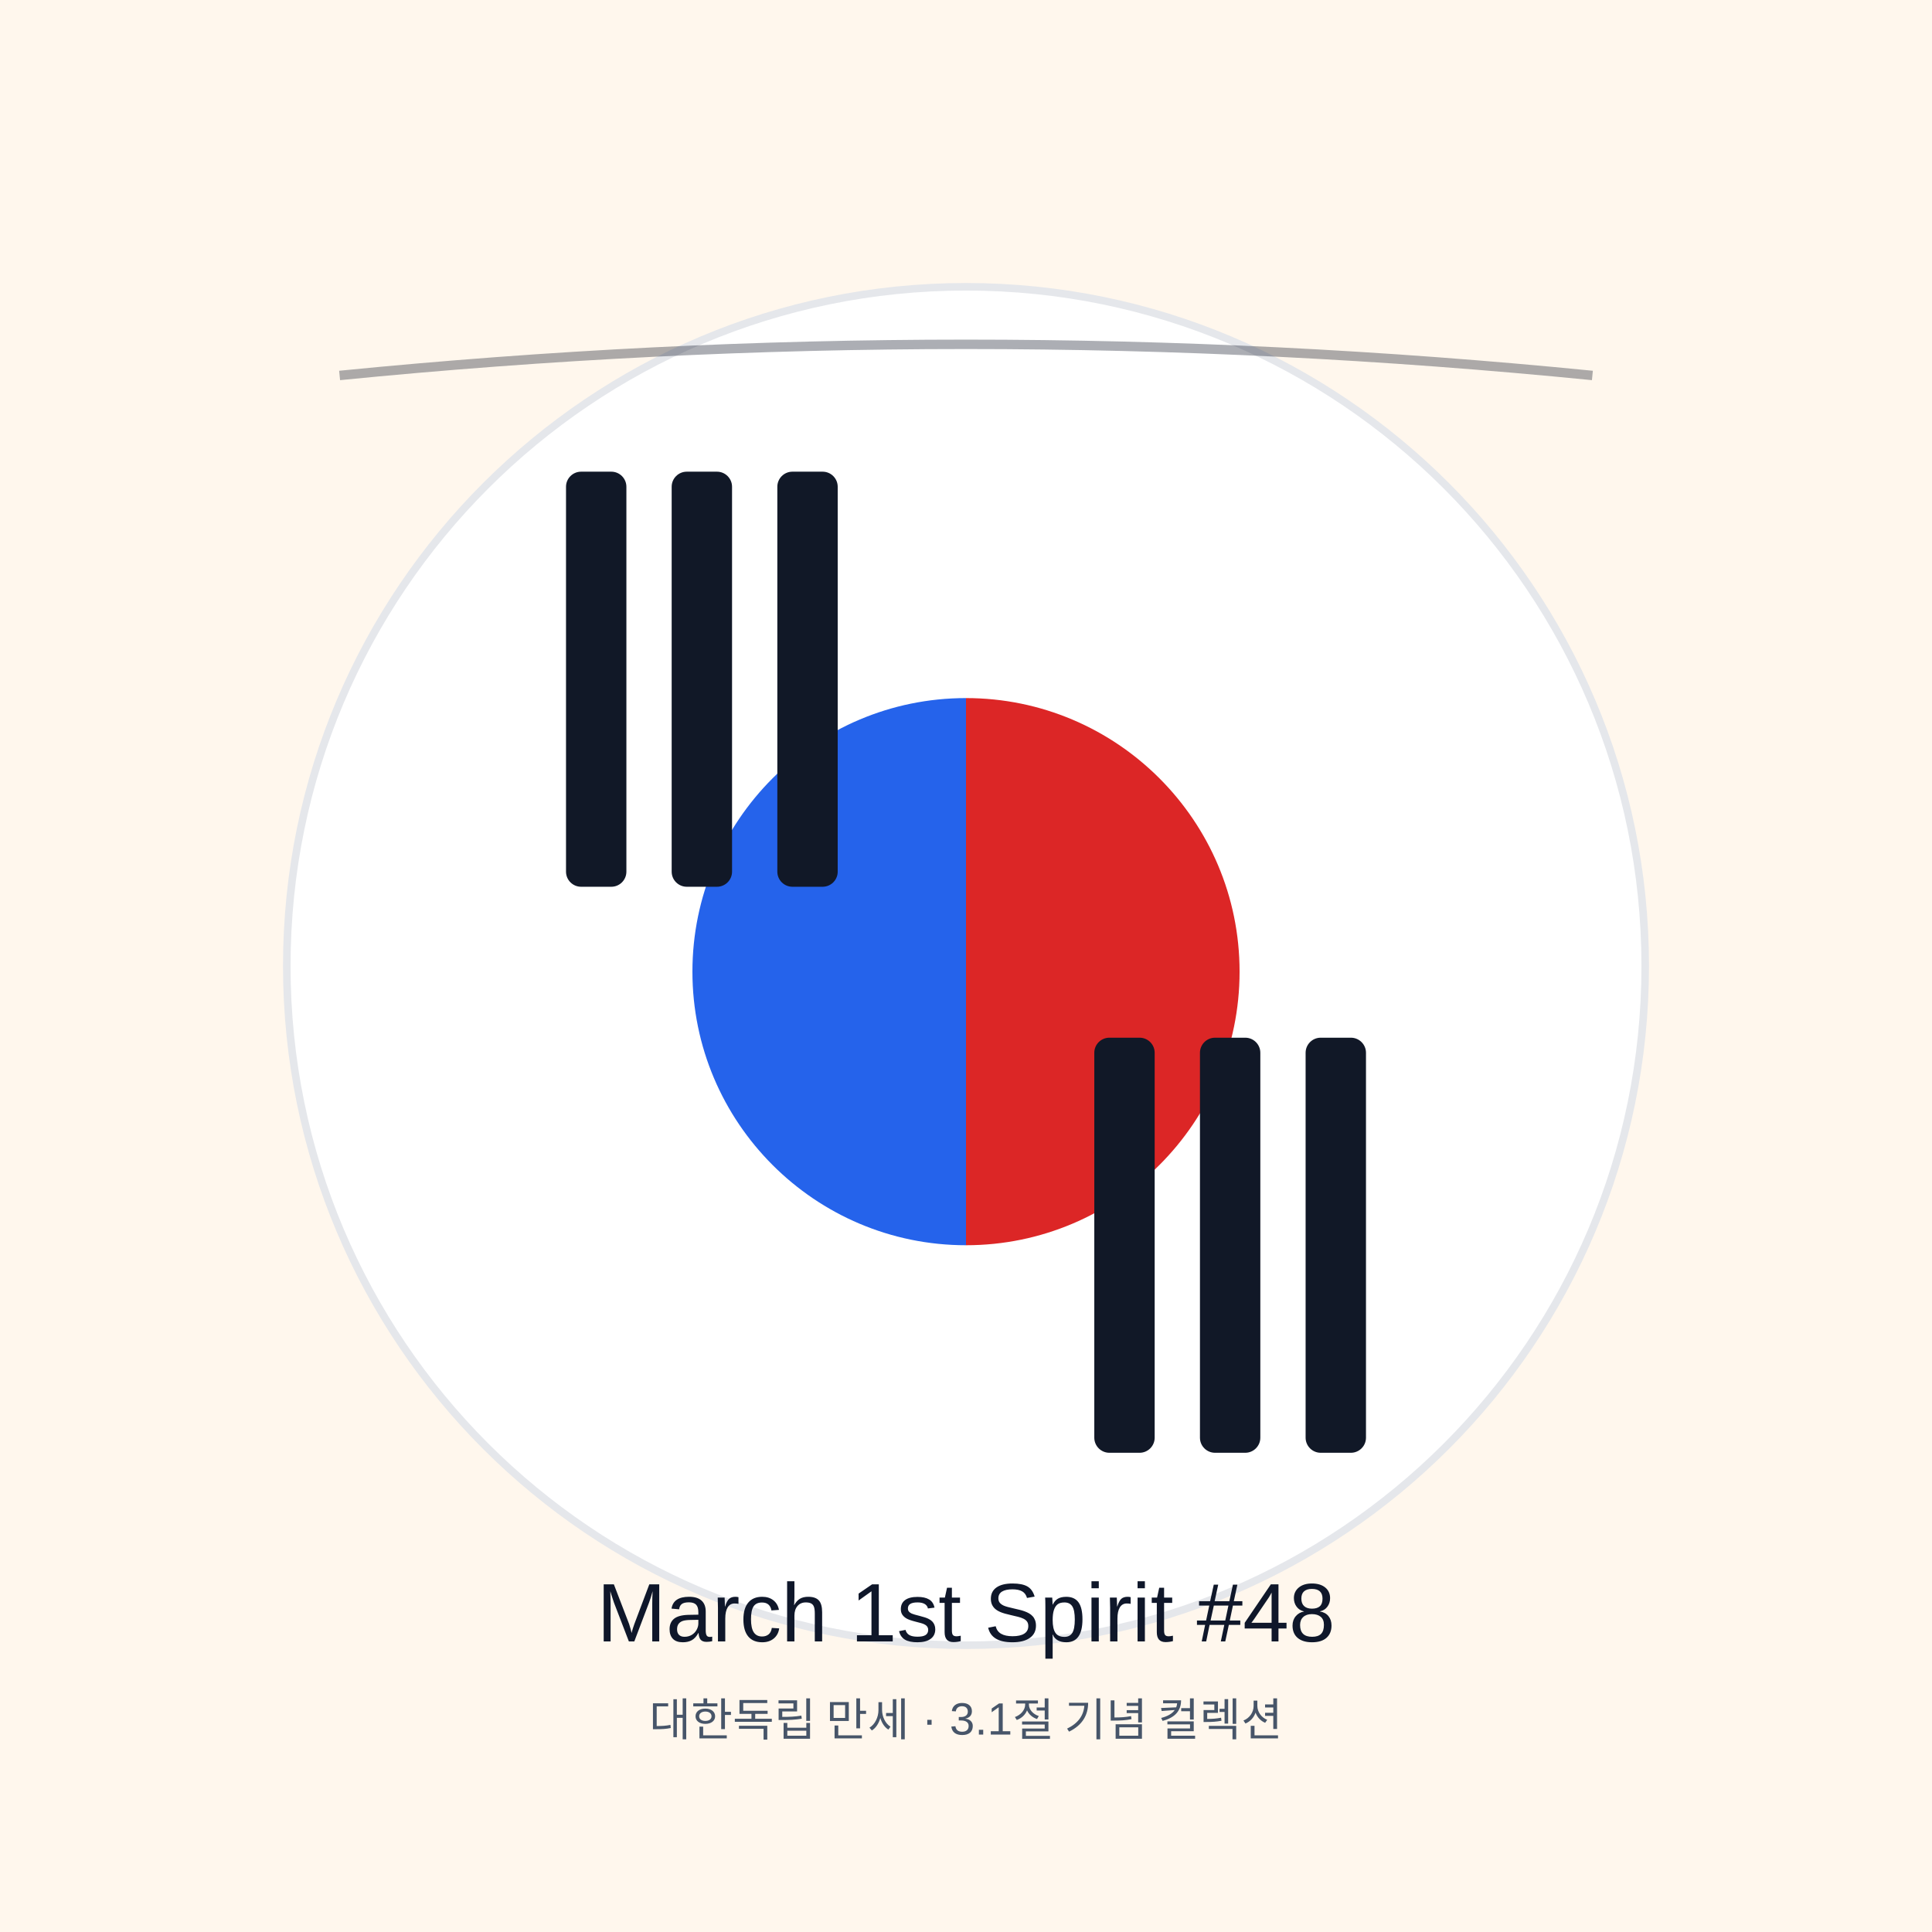
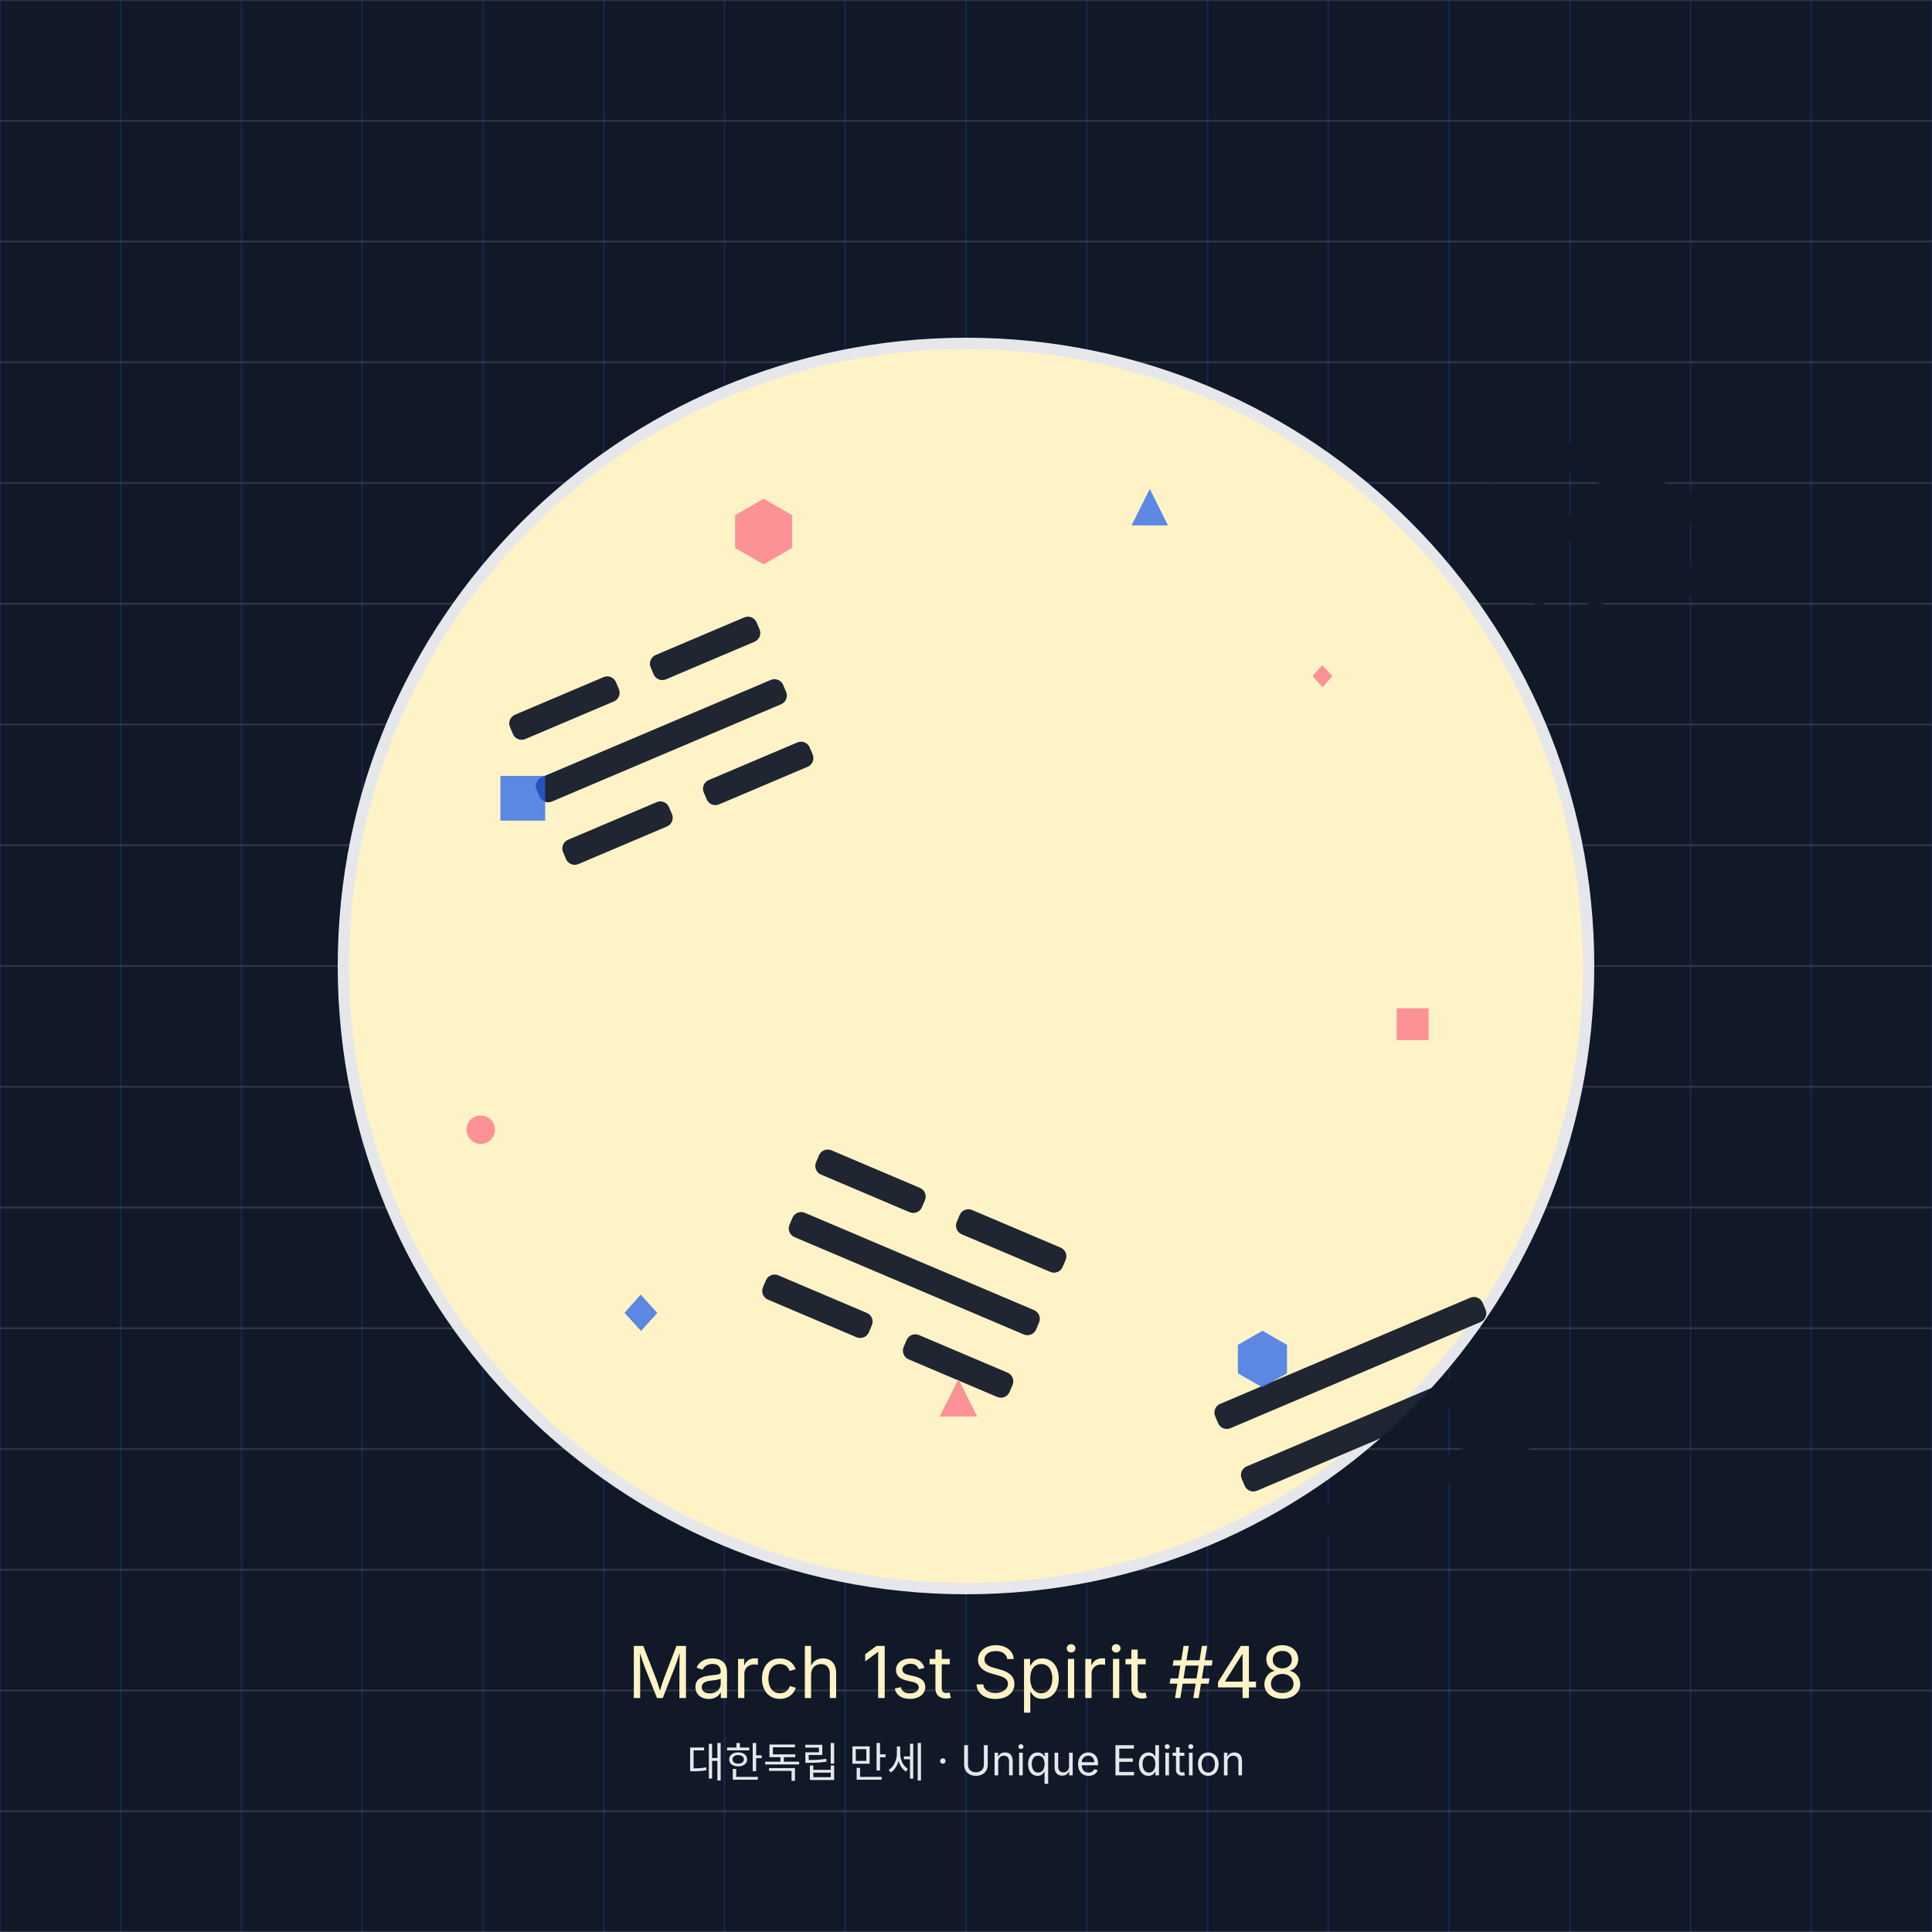
<svg xmlns="http://www.w3.org/2000/svg" width="1024" height="1024" viewBox="0 0 1024 1024">
-   <rect width="1024" height="1024" fill="#fff7ed" />
-   <circle cx="512" cy="512" r="360" fill="#ffffff" stroke="#e5e7eb" stroke-width="4" />
-   <path d="M512 370c80 0 145 65 145 145s-65 145-145 145V370z" fill="#dc2626" />
-   <path d="M512 660c-80 0-145-65-145-145s65-145 145-145v290z" fill="#2563eb" />
-   <rect x="300" y="250" width="32" height="220" rx="8" fill="#111827" />
-   <rect x="356" y="250" width="32" height="220" rx="8" fill="#111827" />
-   <rect x="412" y="250" width="32" height="220" rx="8" fill="#111827" />
-   <rect x="580" y="550" width="32" height="220" rx="8" fill="#111827" />
-   <rect x="636" y="550" width="32" height="220" rx="8" fill="#111827" />
-   <rect x="692" y="550" width="32" height="220" rx="8" fill="#111827" />
-   <path d="M180 199 Q 512 166 844 199" stroke="#111827" stroke-width="5" fill="none" opacity="0.35" />
-   <text x="512" y="870" text-anchor="middle" font-size="44" font-family="Arial, sans-serif" fill="#0f172a">March 1st Spirit #48</text>
-   <text x="512" y="920" text-anchor="middle" font-size="24" font-family="Arial, sans-serif" fill="#475569">대한독립 만세 · 3.1절 기념 컬렉션</text>
+   <rect width="1024" height="1024" fill="#111827" />
+   <line x1="0" y1="0" x2="0" y2="1024" stroke="#2563eb" opacity="0.18" />
+   <line x1="0" y1="0" x2="1024" y2="0" stroke="#e5e7eb" opacity="0.14" />
+   <line x1="64" y1="0" x2="64" y2="1024" stroke="#2563eb" opacity="0.18" />
+   <line x1="0" y1="64" x2="1024" y2="64" stroke="#e5e7eb" opacity="0.14" />
+   <line x1="128" y1="0" x2="128" y2="1024" stroke="#2563eb" opacity="0.18" />
+   <line x1="0" y1="128" x2="1024" y2="128" stroke="#e5e7eb" opacity="0.14" />
+   <line x1="192" y1="0" x2="192" y2="1024" stroke="#2563eb" opacity="0.18" />
+   <line x1="0" y1="192" x2="1024" y2="192" stroke="#e5e7eb" opacity="0.14" />
+   <line x1="256" y1="0" x2="256" y2="1024" stroke="#2563eb" opacity="0.18" />
+   <line x1="0" y1="256" x2="1024" y2="256" stroke="#e5e7eb" opacity="0.14" />
+   <line x1="320" y1="0" x2="320" y2="1024" stroke="#2563eb" opacity="0.18" />
+   <line x1="0" y1="320" x2="1024" y2="320" stroke="#e5e7eb" opacity="0.14" />
+   <line x1="384" y1="0" x2="384" y2="1024" stroke="#2563eb" opacity="0.18" />
+   <line x1="0" y1="384" x2="1024" y2="384" stroke="#e5e7eb" opacity="0.14" />
+   <line x1="448" y1="0" x2="448" y2="1024" stroke="#2563eb" opacity="0.18" />
+   <line x1="0" y1="448" x2="1024" y2="448" stroke="#e5e7eb" opacity="0.14" />
+   <line x1="512" y1="0" x2="512" y2="1024" stroke="#2563eb" opacity="0.18" />
+   <line x1="0" y1="512" x2="1024" y2="512" stroke="#e5e7eb" opacity="0.14" />
+   <line x1="576" y1="0" x2="576" y2="1024" stroke="#2563eb" opacity="0.18" />
+   <line x1="0" y1="576" x2="1024" y2="576" stroke="#e5e7eb" opacity="0.14" />
+   <line x1="640" y1="0" x2="640" y2="1024" stroke="#2563eb" opacity="0.18" />
+   <line x1="0" y1="640" x2="1024" y2="640" stroke="#e5e7eb" opacity="0.14" />
+   <line x1="704" y1="0" x2="704" y2="1024" stroke="#2563eb" opacity="0.18" />
+   <line x1="0" y1="704" x2="1024" y2="704" stroke="#e5e7eb" opacity="0.14" />
+   <line x1="768" y1="0" x2="768" y2="1024" stroke="#2563eb" opacity="0.18" />
+   <line x1="0" y1="768" x2="1024" y2="768" stroke="#e5e7eb" opacity="0.14" />
+   <line x1="832" y1="0" x2="832" y2="1024" stroke="#2563eb" opacity="0.18" />
+   <line x1="0" y1="832" x2="1024" y2="832" stroke="#e5e7eb" opacity="0.14" />
+   <line x1="896" y1="0" x2="896" y2="1024" stroke="#2563eb" opacity="0.18" />
+   <line x1="0" y1="896" x2="1024" y2="896" stroke="#e5e7eb" opacity="0.14" />
+   <line x1="960" y1="0" x2="960" y2="1024" stroke="#2563eb" opacity="0.18" />
+   <line x1="0" y1="960" x2="1024" y2="960" stroke="#e5e7eb" opacity="0.14" />
+   <line x1="1024" y1="0" x2="1024" y2="1024" stroke="#2563eb" opacity="0.18" />
+   <line x1="0" y1="1024" x2="1024" y2="1024" stroke="#e5e7eb" opacity="0.14" />
+   <circle cx="512" cy="512" r="330" fill="#fef3c7" stroke="#e5e7eb" stroke-width="6" />
+   <g transform="translate(512 505) rotate(105)">
+     <circle cx="0" cy="0" r="177" fill="#fef3c7" opacity="0.22" />
+     <path d="M0 -167 A 167 167 0 1 1 0 167 A 83.5 83.5 0 1 0 0 -167" fill="#fb7185" />
+     <path d="M0 167 A 167 167 0 1 1 0 -167 A 83.5 83.5 0 1 0 0 167" fill="#2563eb" />
+   </g>
+   <g opacity="0.94">
+     <g transform="rotate(-23 512 512)">
+       <rect x="339" y="296" width="61" height="14" rx="5" fill="#111827" />
+       <rect x="420" y="296" width="61" height="14" rx="5" fill="#111827" />
+       <rect x="339" y="332" width="142" height="14" rx="5" fill="#111827" />
+       <rect x="339" y="368" width="61" height="14" rx="5" fill="#111827" />
+       <rect x="420" y="368" width="61" height="14" rx="5" fill="#111827" />
+     </g>
+     <g transform="translate(380 0) rotate(23 512 512)">
+       <rect x="315" y="280" width="130" height="14" rx="5" fill="#111827" />
+       <rect x="315" y="316" width="55" height="14" rx="5" fill="#111827" />
+       <rect x="390" y="316" width="55" height="14" rx="5" fill="#111827" />
+       <rect x="315" y="352" width="55" height="14" rx="5" fill="#111827" />
+       <rect x="390" y="352" width="55" height="14" rx="5" fill="#111827" />
+     </g>
+     <g transform="translate(0 380) rotate(23 512 512)">
+       <rect x="331" y="280" width="61" height="14" rx="5" fill="#111827" />
+       <rect x="412" y="280" width="61" height="14" rx="5" fill="#111827" />
+       <rect x="331" y="316" width="142" height="14" rx="5" fill="#111827" />
+       <rect x="331" y="352" width="61" height="14" rx="5" fill="#111827" />
+       <rect x="412" y="352" width="61" height="14" rx="5" fill="#111827" />
+     </g>
+     <g transform="translate(380 380) rotate(-23 512 512)">
+       <rect x="339" y="280" width="154" height="14" rx="5" fill="#111827" />
+       <rect x="339" y="316" width="154" height="14" rx="5" fill="#111827" />
+       <rect x="339" y="352" width="67" height="14" rx="5" fill="#111827" />
+       <rect x="426" y="352" width="67" height="14" rx="5" fill="#111827" />
+     </g>
+   </g>
+   <text x="748.7" y="545.3" text-anchor="middle" dominant-baseline="middle" font-size="35" fill="#fb7185" opacity="0.75">■</text>
+   <text x="669.1" y="720.4" text-anchor="middle" dominant-baseline="middle" font-size="38" fill="#2563eb" opacity="0.75">⬢</text>
+   <text x="508.0" y="743.0" text-anchor="middle" dominant-baseline="middle" font-size="34" fill="#fb7185" opacity="0.75">▲</text>
+   <text x="339.5" y="697.0" text-anchor="middle" dominant-baseline="middle" font-size="33" fill="#2563eb" opacity="0.75">◆</text>
+   <text x="254.8" y="600.6" text-anchor="middle" dominant-baseline="middle" font-size="35" fill="#fb7185" opacity="0.75">●</text>
+   <text x="277.1" y="426.5" text-anchor="middle" dominant-baseline="middle" font-size="49" fill="#2563eb" opacity="0.75">■</text>
+   <text x="404.7" y="281.8" text-anchor="middle" dominant-baseline="middle" font-size="44" fill="#fb7185" opacity="0.75">⬢</text>
+   <text x="609.4" y="270.9" text-anchor="middle" dominant-baseline="middle" font-size="33" fill="#2563eb" opacity="0.75">▲</text>
+   <text x="700.8" y="359.1" text-anchor="middle" dominant-baseline="middle" font-size="20" fill="#fb7185" opacity="0.75">◆</text>
+   <text x="512" y="900" text-anchor="middle" font-size="38" font-family="Inter, Arial, sans-serif" fill="#fef3c7">March 1st Spirit #48</text>
+   <text x="512" y="942" text-anchor="middle" font-size="22" font-family="Inter, Arial, sans-serif" fill="#e5e7eb">대한독립 만세 · Unique Edition</text>
</svg>
